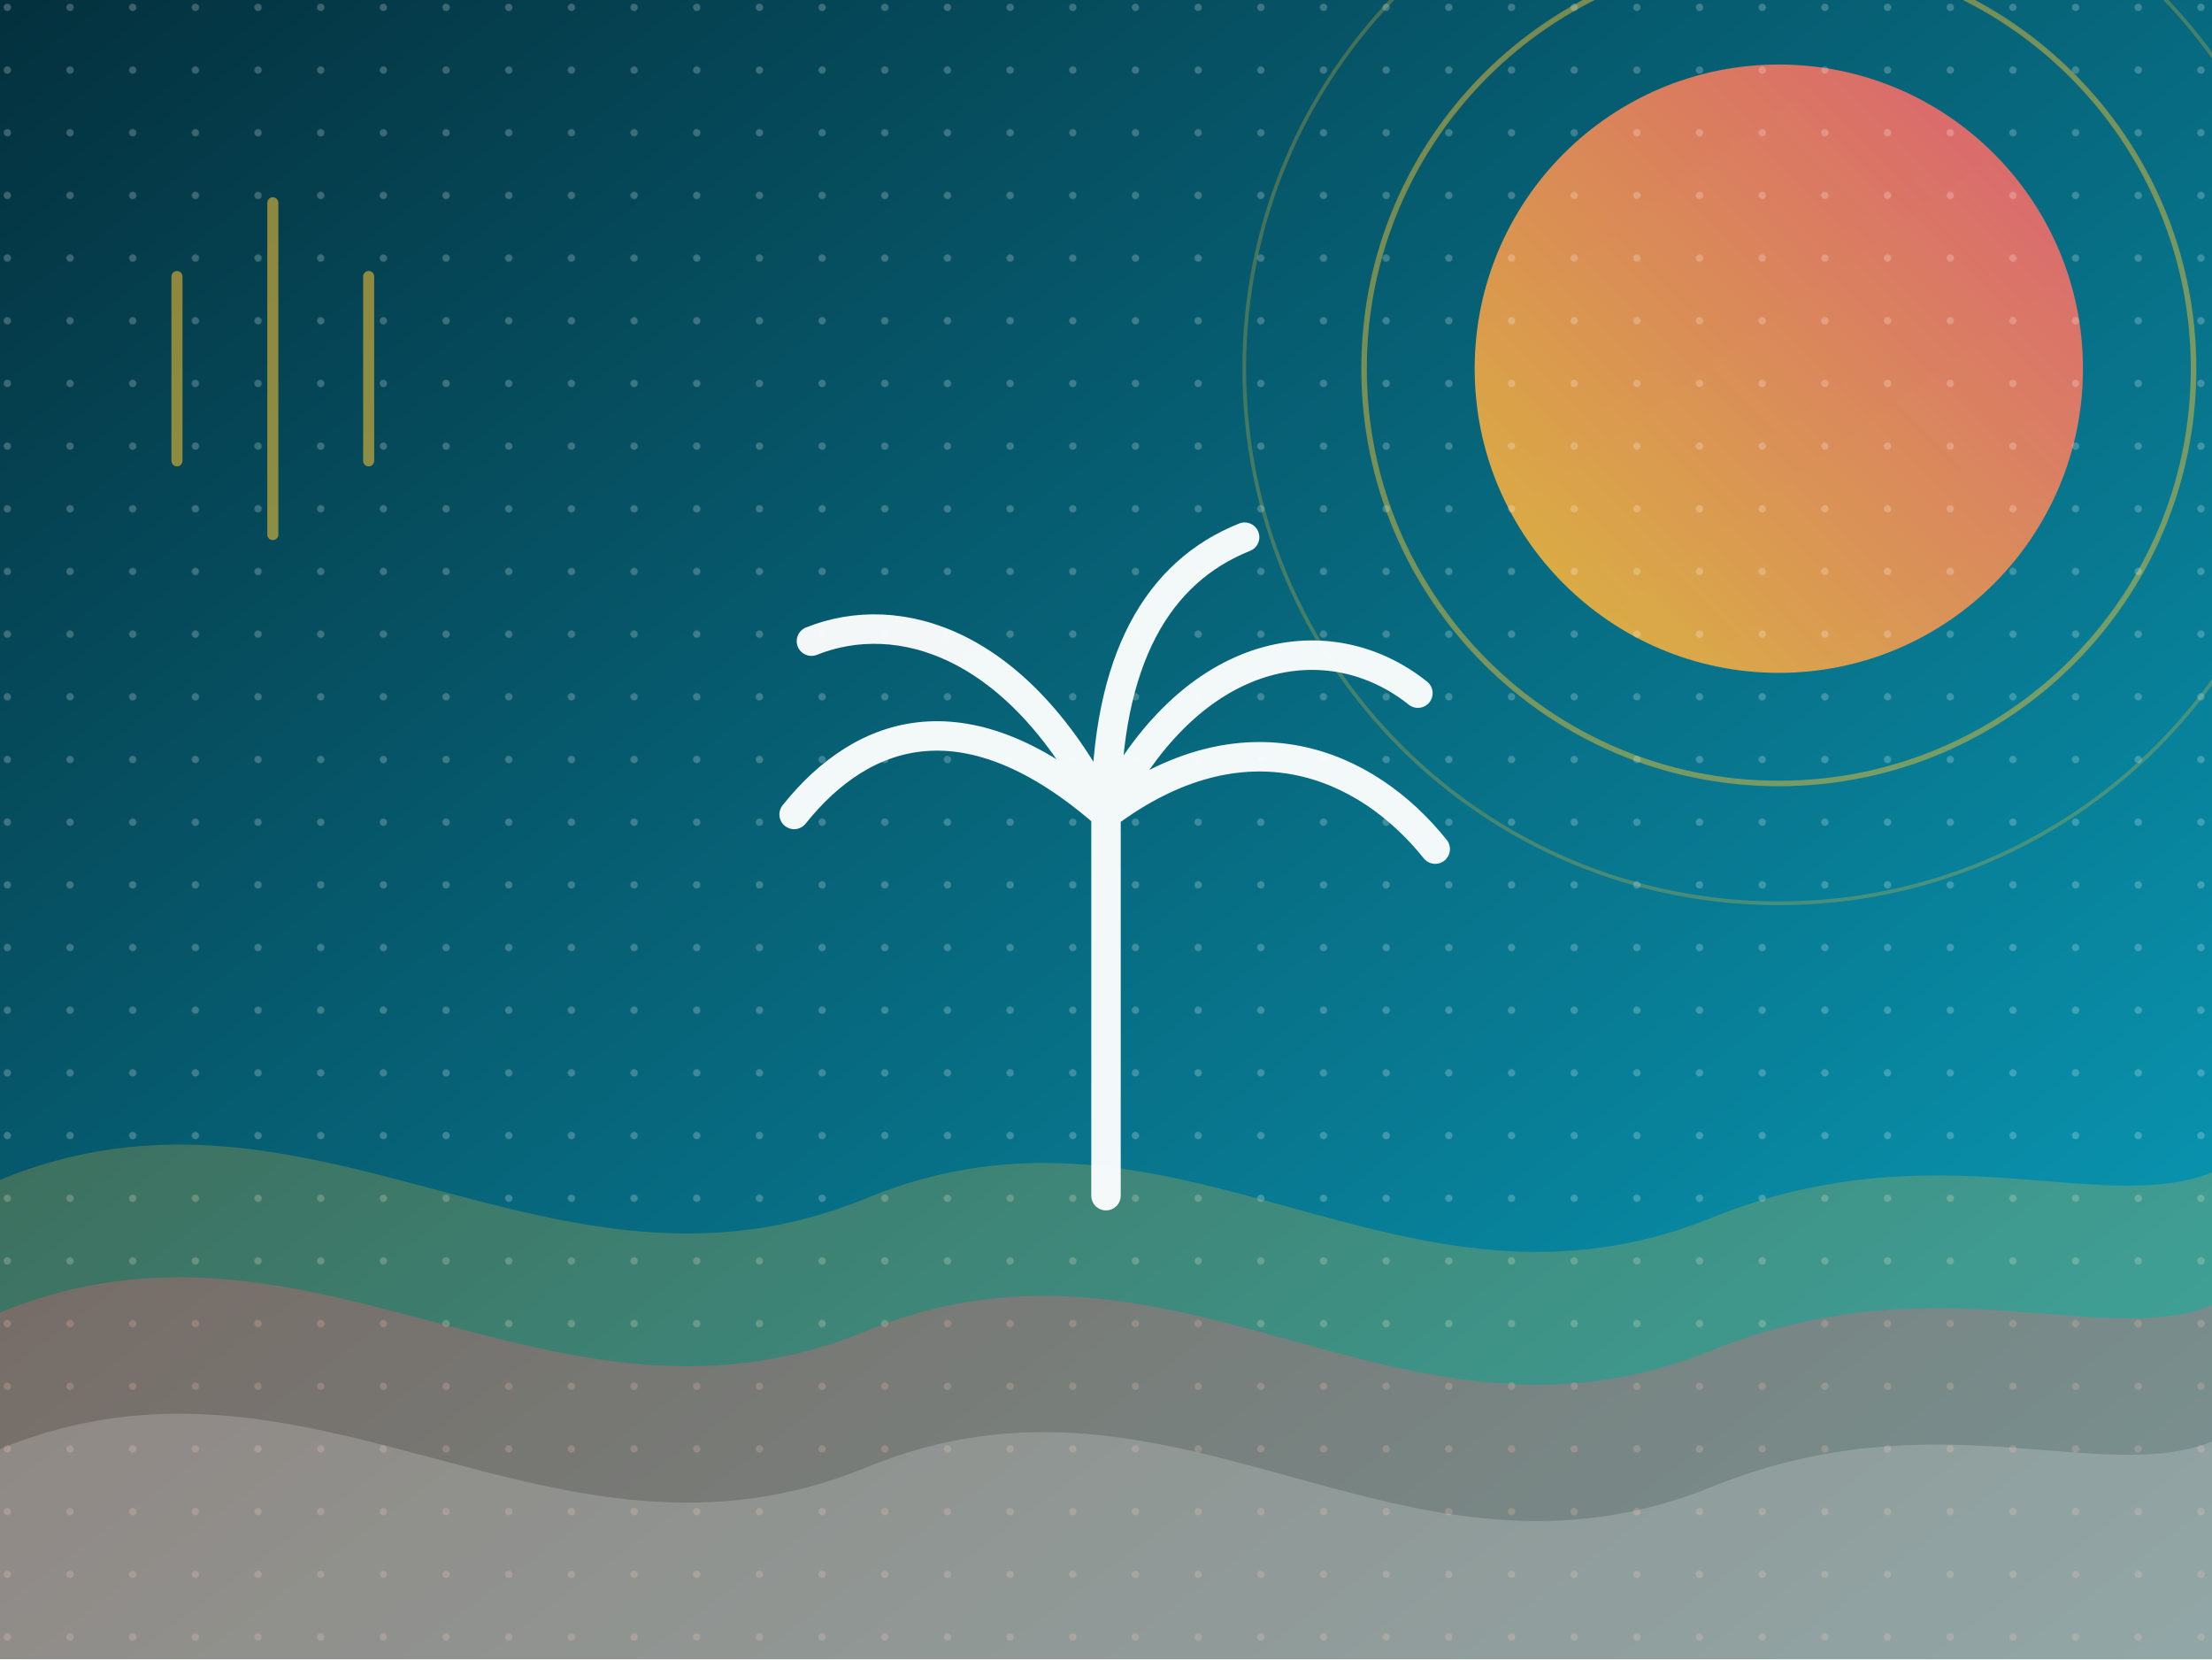
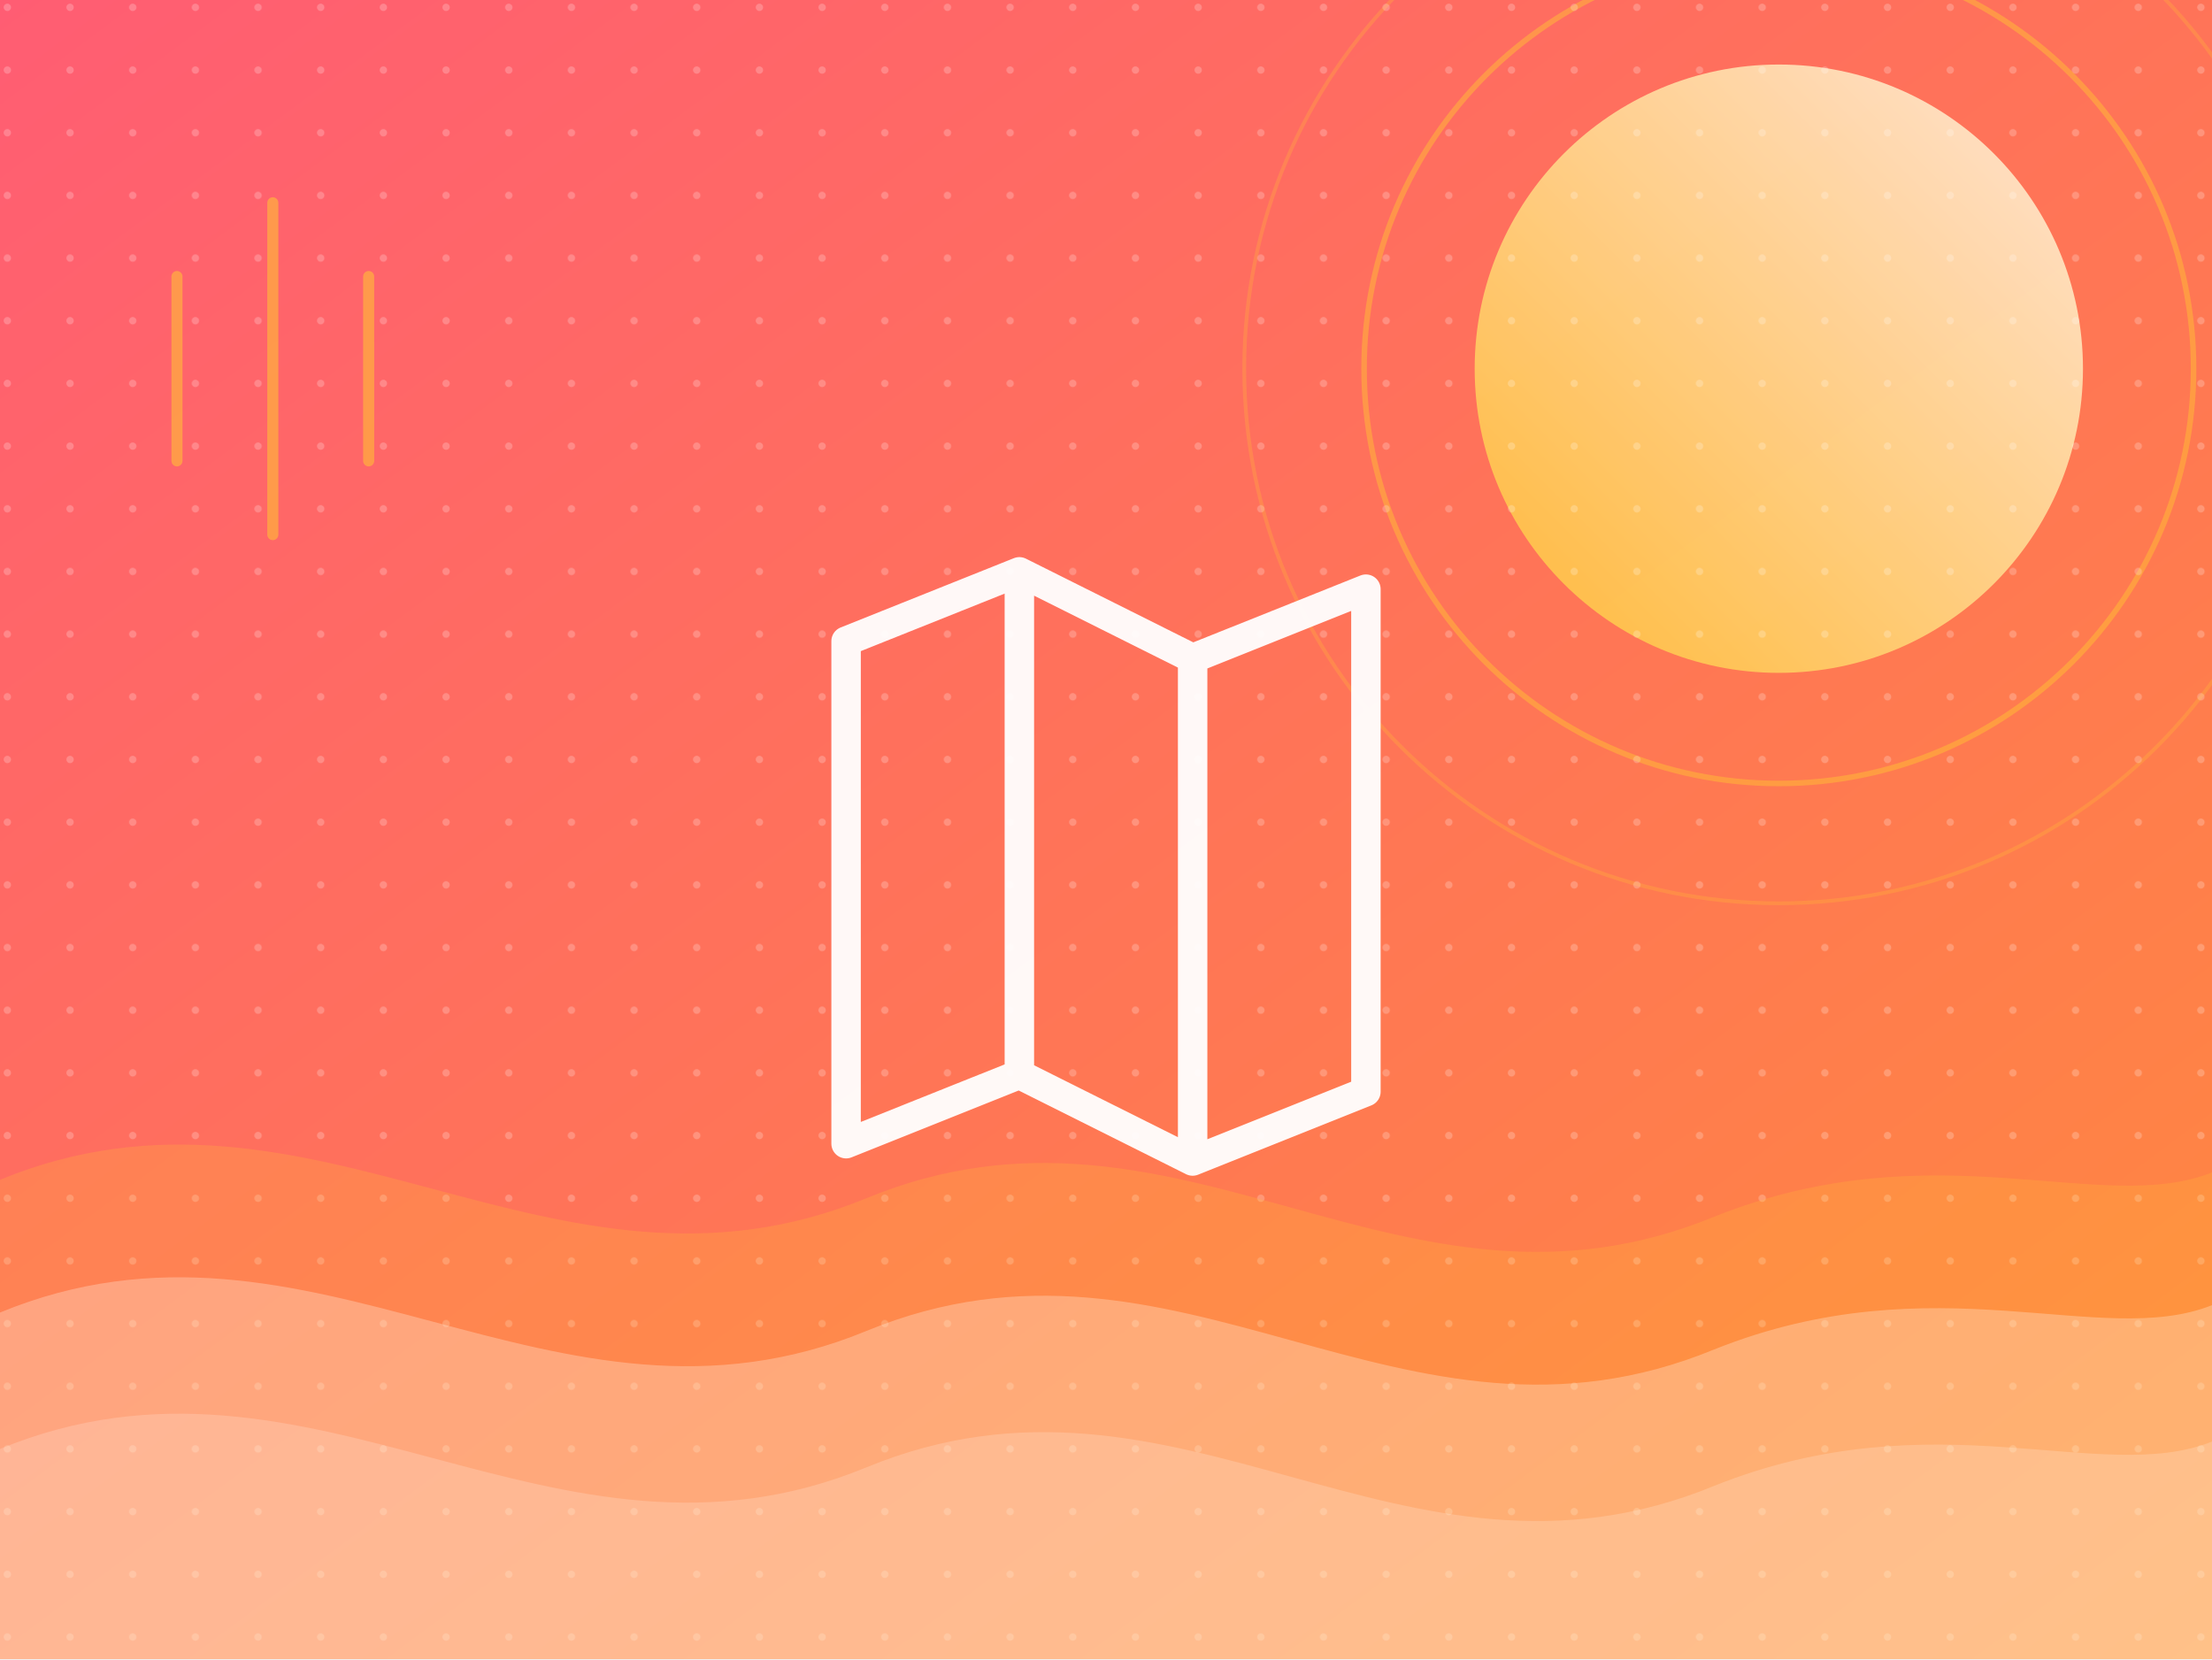
- <svg xmlns="http://www.w3.org/2000/svg" viewBox="0 0 1200 900" width="1200" height="900" role="img" aria-label="hero southbeach">
+ <svg xmlns="http://www.w3.org/2000/svg" viewBox="0 0 1200 900" width="1200" height="900" role="img" aria-label="adv citytour">
  <defs>
    <linearGradient id="g1" x1="0" y1="0" x2="1" y2="1">
-       <stop offset="0" stop-color="#04303d" />
-       <stop offset="1" stop-color="#0aa2c0" />
+       <stop offset="0" stop-color="#ff5d73" />
+       <stop offset="1" stop-color="#ff8a3d" />
    </linearGradient>
    <linearGradient id="g2" x1="0" y1="1" x2="1" y2="0">
      <stop offset="0" stop-color="#ffc531" />
-       <stop offset="1" stop-color="#ff5d73" />
+       <stop offset="1" stop-color="#fff6e9" />
    </linearGradient>
    <pattern id="dots" width="34" height="34" patternUnits="userSpaceOnUse">
      <circle cx="4" cy="4" r="2" fill="#ffffff" opacity=".22" />
    </pattern>
  </defs>
  <rect width="1200" height="900" fill="url(#g1)" />
  <circle cx="965" cy="200" r="165" fill="url(#g2)" opacity=".85" />
  <circle cx="965" cy="200" r="225" fill="none" stroke="#ffc531" stroke-width="3" opacity=".45" />
  <circle cx="965" cy="200" r="290" fill="none" stroke="#ffc531" stroke-width="2" opacity=".25" />
  <rect width="1200" height="900" fill="url(#dots)" />
  <path d="M0 640 C170 570 300 720 470 650 C640 580 760 730 930 660 C1050 612 1140 660 1200 636 L1200 900 L0 900 Z" fill="#ffc531" opacity=".22" />
-   <path d="M0 712 C170 642 300 792 470 722 C640 652 760 802 930 732 C1050 684 1140 732 1200 708 L1200 900 L0 900 Z" fill="#ff5d73" opacity=".3" />
+   <path d="M0 712 C170 642 300 792 470 722 C640 652 760 802 930 732 C1050 684 1140 732 1200 708 L1200 900 L0 900 Z" fill="#fff6e9" opacity=".3" />
  <path d="M0 786 C170 716 300 866 470 796 C640 726 760 876 930 806 C1050 758 1140 806 1200 782 L1200 900 L0 900 Z" fill="#ffffff" opacity=".18" />
  <g transform="translate(365 235) scale(4.7)" fill="none" stroke="#ffffff" stroke-width="3.4" stroke-linecap="round" stroke-linejoin="round" opacity=".95">
-     <path d="M50 88 L50 44 M50 44 C34 30 22 34 14 44 M50 44 C40 24 26 20 16 24 M50 44 C60 24 76 22 86 30 M50 44 C66 32 80 38 88 48 M50 44 C50 26 56 16 66 12" />
+     <path d="M20 24 L40 16 L60 26 L80 18 L80 76 L60 84 L40 74 L20 82 Z M40 16 L40 74 M60 26 L60 84" />
  </g>
  <g stroke="#ffc531" stroke-width="6" stroke-linecap="round" opacity=".55">
    <path d="M96 150 L96 250" />
    <path d="M148 110 L148 290" />
    <path d="M200 150 L200 250" />
  </g>
</svg>
